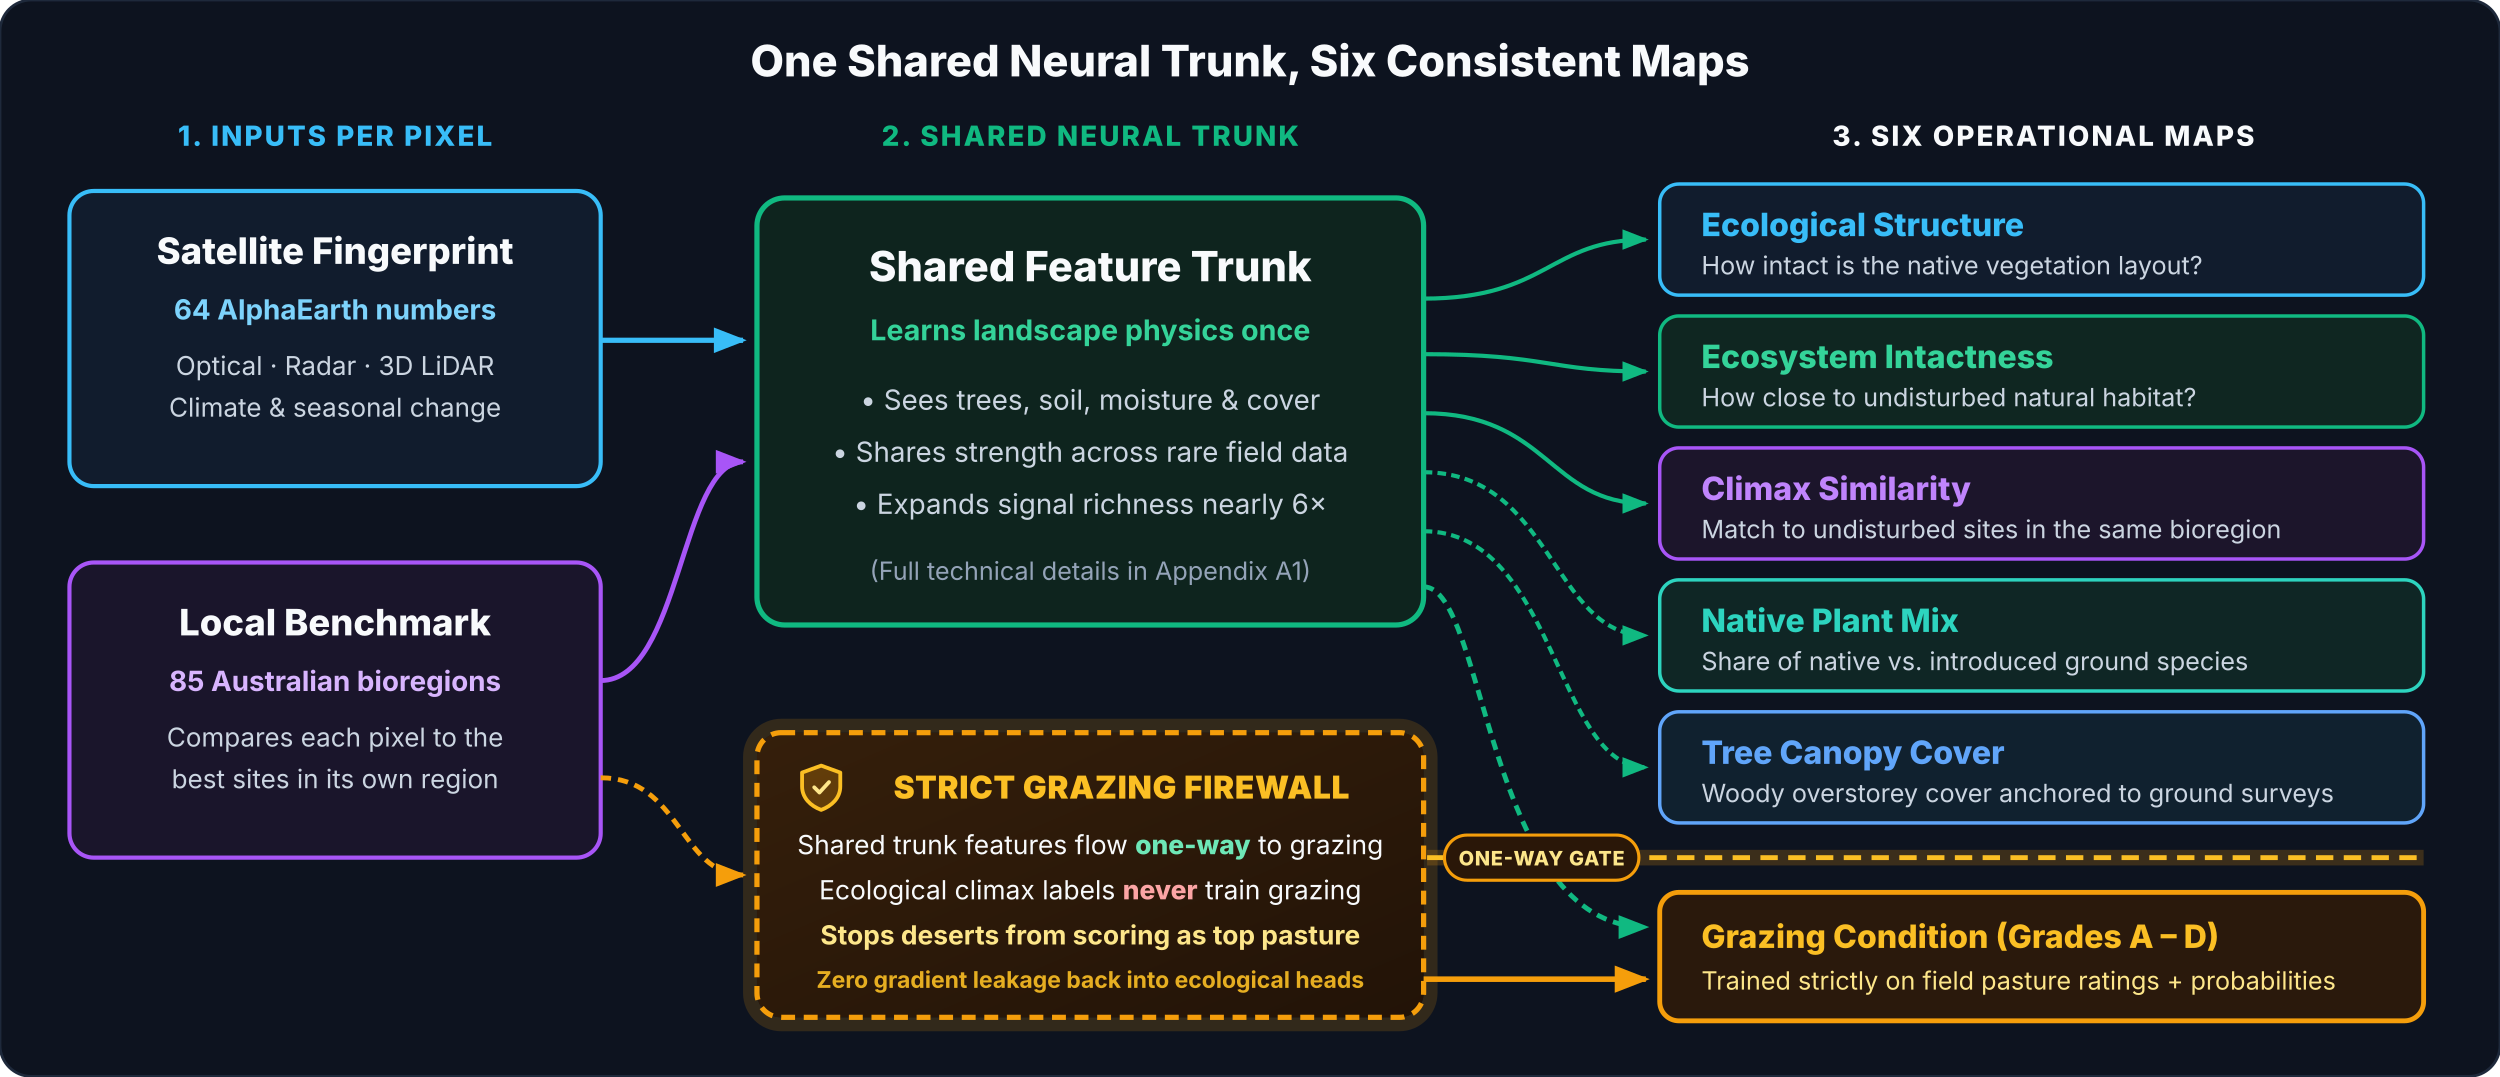
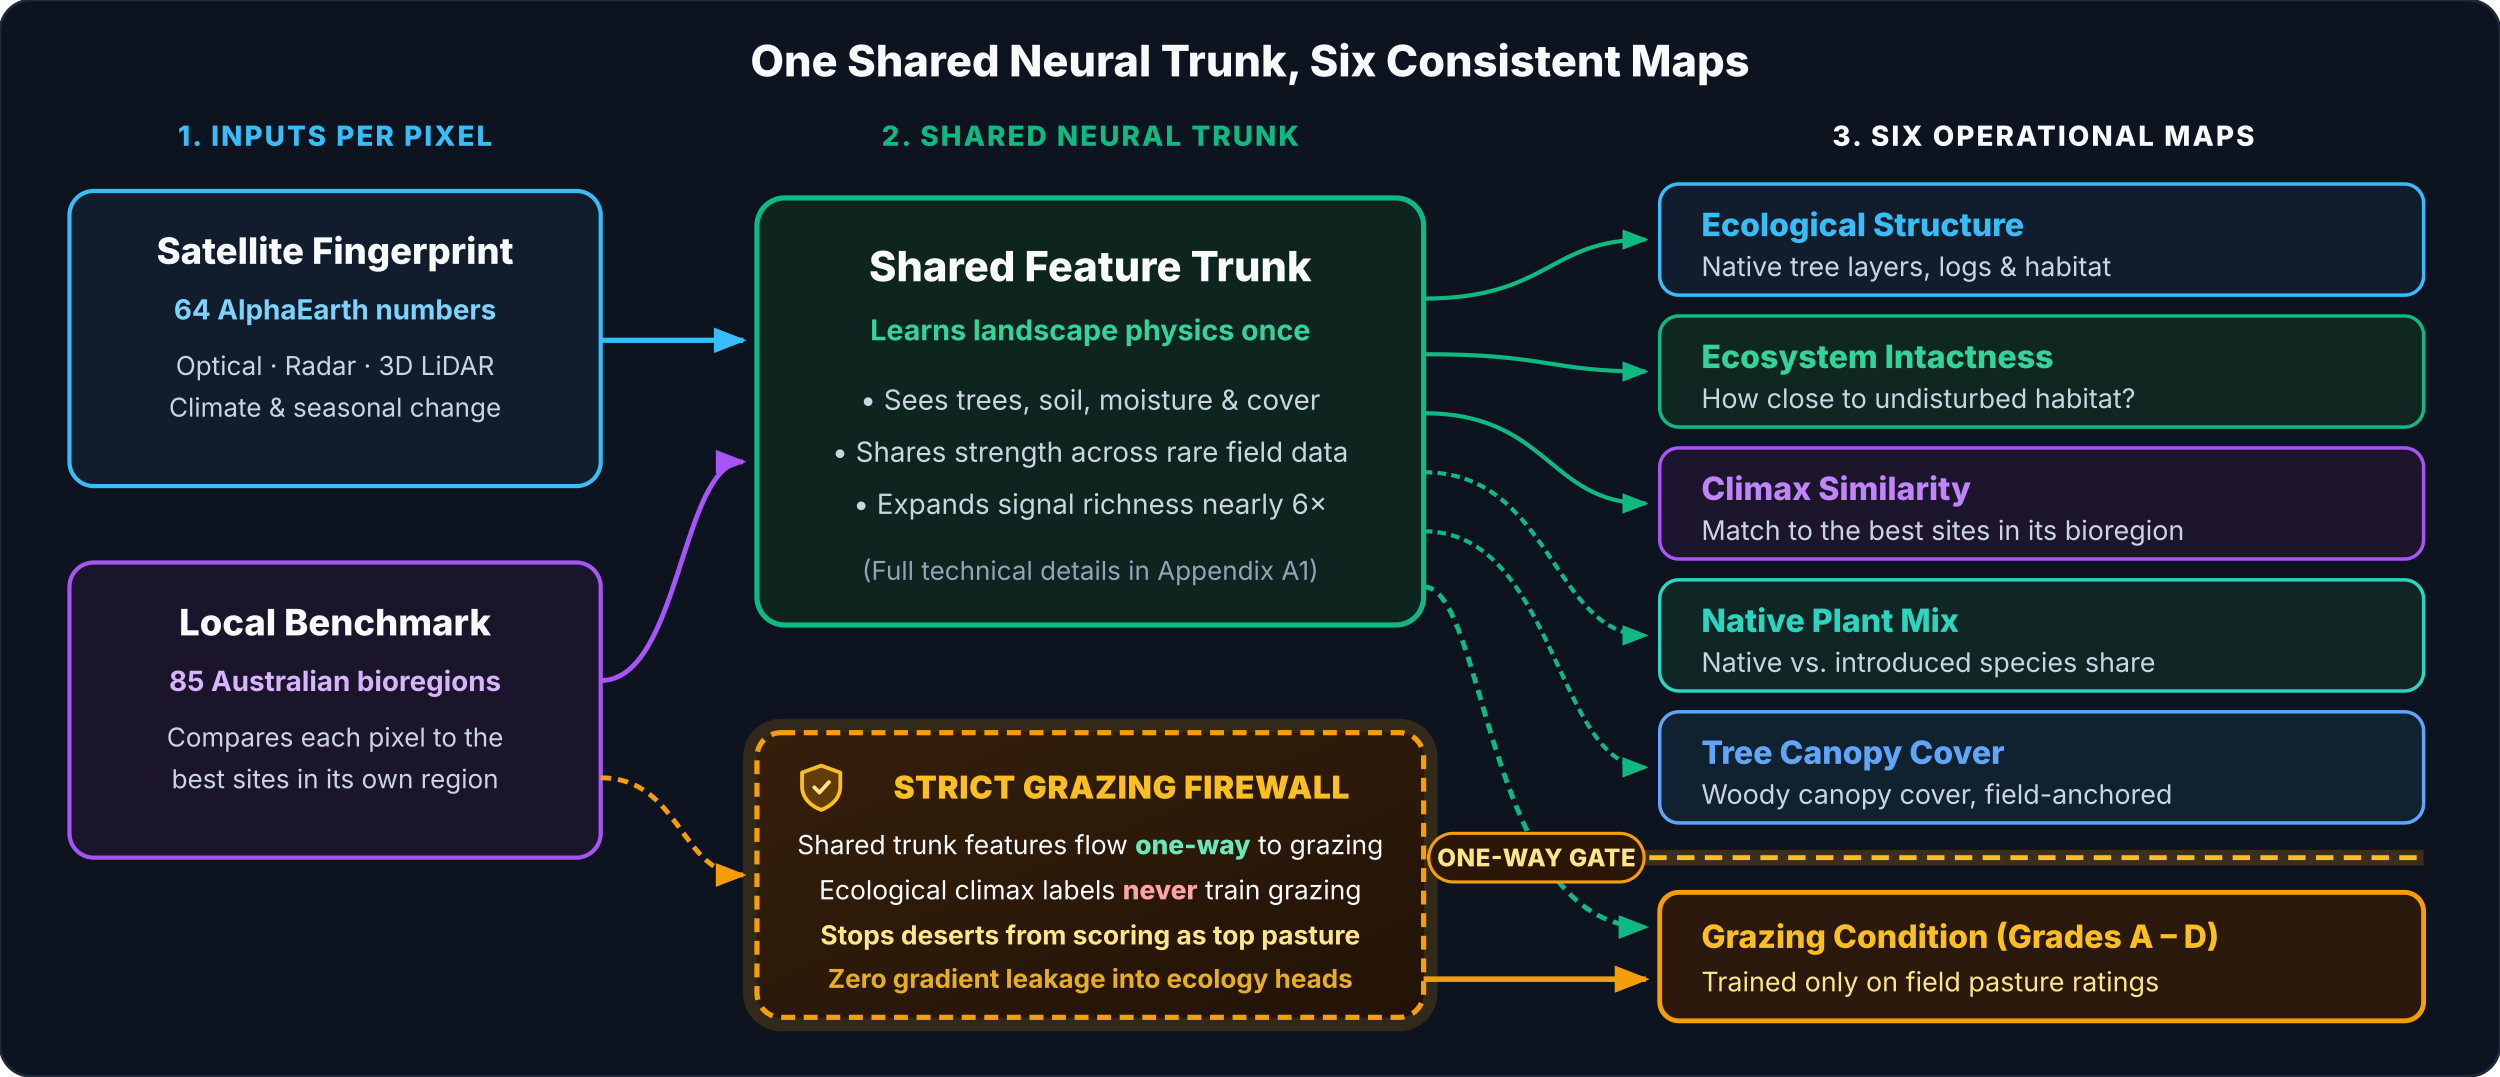
<svg xmlns="http://www.w3.org/2000/svg" viewBox="0 0 1440 620" width="1440" height="620" font-family="Inter, -apple-system, BlinkMacSystemFont, 'Segoe UI', Roboto, sans-serif">
  <defs>
    <marker id="aSky" viewBox="0 0 10 10" refX="8" refY="5" markerWidth="7" markerHeight="7" orient="auto">
      <path d="M 0 1.5 L 9 5 L 0 8.5 z" fill="#38BDF8" />
    </marker>
    <marker id="aEm" viewBox="0 0 10 10" refX="8" refY="5" markerWidth="7" markerHeight="7" orient="auto">
      <path d="M 0 1.5 L 9 5 L 0 8.5 z" fill="#10B981" />
    </marker>
    <marker id="aAmb" viewBox="0 0 10 10" refX="8" refY="5" markerWidth="7" markerHeight="7" orient="auto">
      <path d="M 0 1.5 L 9 5 L 0 8.5 z" fill="#F59E0B" />
    </marker>
    <marker id="aPur" viewBox="0 0 10 10" refX="8" refY="5" markerWidth="7" markerHeight="7" orient="auto">
      <path d="M 0 1.5 L 9 5 L 0 8.5 z" fill="#A855F7" />
    </marker>
    <linearGradient id="fwBg" x1="0%" y1="0%" x2="100%" y2="100%">
      <stop offset="0%" stop-color="#351F0B" />
      <stop offset="100%" stop-color="#221307" />
    </linearGradient>
    <linearGradient id="fwLine" x1="0%" y1="0%" x2="100%" y2="0%">
      <stop offset="0%" stop-color="#F59E0B" stop-opacity="0.95" />
      <stop offset="65%" stop-color="#FBBF24" stop-opacity="0.85" />
      <stop offset="100%" stop-color="#F59E0B" stop-opacity="0.35" />
    </linearGradient>
  </defs>
  <rect width="1440" height="620" rx="18" fill="#0D131F" stroke="#1E293B" stroke-width="1.6" />
  <text x="720" y="44" text-anchor="middle" fill="#F8FAFC" font-size="25" font-weight="800">
    One Shared Neural Trunk, Six Consistent Maps
  </text>
  <text x="193" y="84" text-anchor="middle" fill="#38BDF8" font-size="16" font-weight="800" letter-spacing="1.2">1. INPUTS PER PIXEL</text>
  <text x="628" y="84" text-anchor="middle" fill="#10B981" font-size="16" font-weight="800" letter-spacing="1.2">2. SHARED NEURAL TRUNK</text>
  <text x="1177" y="84" text-anchor="middle" fill="#F8FAFC" font-size="16" font-weight="800" letter-spacing="1.2">3. SIX OPERATIONAL MAPS</text>
  <rect x="40" y="110" width="306" height="170" rx="14" fill="#111C2D" stroke="#38BDF8" stroke-width="2.4" />
  <text x="193" y="152" text-anchor="middle" fill="#F8FAFC" font-size="21" font-weight="800">Satellite Fingerprint</text>
  <text x="193" y="184" text-anchor="middle" fill="#7DD3FC" font-size="16" font-weight="700">64 AlphaEarth numbers</text>
  <text x="193" y="216" text-anchor="middle" fill="#CBD5E1" font-size="15">Optical · Radar · 3D LiDAR</text>
  <text x="193" y="240" text-anchor="middle" fill="#CBD5E1" font-size="15">Climate &amp; seasonal change</text>
  <rect x="40" y="324" width="306" height="170" rx="14" fill="#1A152B" stroke="#A855F7" stroke-width="2.4" />
  <text x="193" y="366" text-anchor="middle" fill="#F8FAFC" font-size="21" font-weight="800">Local Benchmark</text>
  <text x="193" y="398" text-anchor="middle" fill="#D8B4FE" font-size="16" font-weight="700">85 Australian bioregions</text>
  <text x="193" y="430" text-anchor="middle" fill="#CBD5E1" font-size="15">Compares each pixel to the</text>
  <text x="193" y="454" text-anchor="middle" fill="#CBD5E1" font-size="15">best sites in its own region</text>
  <rect x="436" y="114" width="384" height="246" rx="16" fill="#0E241E" stroke="#10B981" stroke-width="3" />
  <text x="628" y="162" text-anchor="middle" fill="#F8FAFC" font-size="24" font-weight="800">Shared Feature Trunk</text>
  <text x="628" y="196" text-anchor="middle" fill="#34D399" font-size="16.5" font-weight="700">Learns landscape physics once</text>
  <text x="628" y="236" text-anchor="middle" fill="#CBD5E1" font-size="16">• Sees trees, soil, moisture &amp; cover</text>
  <text x="628" y="266" text-anchor="middle" fill="#CBD5E1" font-size="16">• Shares strength across rare field data</text>
  <text x="628" y="296" text-anchor="middle" fill="#CBD5E1" font-size="16">• Expands signal richness nearly 6×</text>
-   <text x="628" y="334" text-anchor="middle" fill="#94A3B8" font-size="14.5">(Full technical details in Appendix A1)</text>
+   <text x="628" y="334" text-anchor="middle" fill="#94A3B8" font-size="15">(Full technical details in Appendix A1)</text>
  <rect x="432" y="418" width="392" height="172" rx="18" fill="none" stroke="#F59E0B" stroke-width="8" stroke-opacity="0.16" />
  <rect x="436" y="422" width="384" height="164" rx="14" fill="url(#fwBg)" stroke="#F59E0B" stroke-width="3" stroke-dasharray="8 5" />
  <g transform="translate(462, 441)">
    <path d="M 11 0 L 22 4 L 22 12 C 22 18.5 17.2 23.2 11 25.5 C 4.8 23.2 0 18.5 0 12 L 0 4 Z" fill="#F59E0B" fill-opacity="0.24" stroke="#FBBF24" stroke-width="2.2" stroke-linejoin="round" />
    <path d="M 7 12.5 L 10 15.5 L 15.5 9.5" fill="none" stroke="#FDE68A" stroke-width="2.2" stroke-linecap="round" stroke-linejoin="round" />
  </g>
  <text x="646" y="460" text-anchor="middle" fill="#FBBF24" font-size="18.2" font-weight="900" letter-spacing="0.4">STRICT GRAZING FIREWALL</text>
  <text x="628" y="492" text-anchor="middle" fill="#F8FAFC" font-size="15.2">Shared trunk features flow <tspan fill="#6EE7B7" font-weight="800">one-way</tspan> to grazing</text>
  <text x="628" y="518" text-anchor="middle" fill="#F8FAFC" font-size="15.2">Ecological climax labels <tspan fill="#FCA5A5" font-weight="800">never</tspan> train grazing</text>
  <text x="628" y="544" text-anchor="middle" fill="#FDE68A" font-size="15.2" font-weight="700">Stops deserts from scoring as top pasture</text>
-   <text x="628" y="569" text-anchor="middle" fill="#FBBF24" font-size="13.2" font-weight="700" opacity="0.9">Zero gradient leakage back into ecological heads</text>
+   <text x="628" y="569" text-anchor="middle" fill="#FBBF24" font-size="15" font-weight="700" opacity="0.9">Zero gradient leakage into ecology heads</text>
  <line x1="822" y1="494" x2="1396" y2="494" stroke="#F59E0B" stroke-width="9" stroke-opacity="0.20" />
  <line x1="822" y1="494" x2="1396" y2="494" stroke="#FBBF24" stroke-width="2.8" stroke-dasharray="10 6" />
  <rect x="956" y="106" width="440" height="64" rx="11" fill="#111C2D" stroke="#38BDF8" stroke-width="2" />
  <text x="980" y="136" fill="#38BDF8" font-size="18.5" font-weight="800">Ecological Structure</text>
-   <text x="980" y="158" fill="#CBD5E1" font-size="14.5">How intact is the native vegetation layout?</text>
+   <text x="980" y="159" fill="#CBD5E1" font-size="15.5">Native tree layers, logs &amp; habitat</text>
  <rect x="956" y="182" width="440" height="64" rx="11" fill="#0F2621" stroke="#10B981" stroke-width="2" />
  <text x="980" y="212" fill="#34D399" font-size="18.5" font-weight="800">Ecosystem Intactness</text>
-   <text x="980" y="234" fill="#CBD5E1" font-size="14.5">How close to undisturbed natural habitat?</text>
+   <text x="980" y="235" fill="#CBD5E1" font-size="15.5">How close to undisturbed habitat?</text>
  <rect x="956" y="258" width="440" height="64" rx="11" fill="#1C152B" stroke="#A855F7" stroke-width="2" />
  <text x="980" y="288" fill="#C084FC" font-size="18.5" font-weight="800">Climax Similarity</text>
-   <text x="980" y="310" fill="#CBD5E1" font-size="14.5">Match to undisturbed sites in the same bioregion</text>
+   <text x="980" y="311" fill="#CBD5E1" font-size="15.5">Match to the best sites in its bioregion</text>
  <rect x="956" y="334" width="440" height="64" rx="11" fill="#0F2625" stroke="#2DD4BF" stroke-width="2" />
  <text x="980" y="364" fill="#2DD4BF" font-size="18.5" font-weight="800">Native Plant Mix</text>
-   <text x="980" y="386" fill="#CBD5E1" font-size="14.5">Share of native vs. introduced ground species</text>
+   <text x="980" y="387" fill="#CBD5E1" font-size="15.5">Native vs. introduced species share</text>
  <rect x="956" y="410" width="440" height="64" rx="11" fill="#10212F" stroke="#60A5FA" stroke-width="2" />
  <text x="980" y="440" fill="#60A5FA" font-size="18.5" font-weight="800">Tree Canopy Cover</text>
-   <text x="980" y="462" fill="#CBD5E1" font-size="14.5">Woody overstorey cover anchored to ground surveys</text>
+   <text x="980" y="463" fill="#CBD5E1" font-size="15.5">Woody canopy cover, field-anchored</text>
  <rect x="956" y="514" width="440" height="74" rx="11" fill="#2A190C" stroke="#F59E0B" stroke-width="2.8" />
  <text x="980" y="546" fill="#FBBF24" font-size="18.5" font-weight="800">Grazing Condition (Grades A – D)</text>
-   <text x="980" y="570" fill="#FDE68A" font-size="14.5">Trained strictly on field pasture ratings + probabilities</text>
+   <text x="980" y="571" fill="#FDE68A" font-size="15.5">Trained only on field pasture ratings</text>
  <path d="M 346 196 L 428 196" stroke="#38BDF8" stroke-width="3" fill="none" marker-end="url(#aSky)" />
  <path d="M 346 392 C 392 392, 392 266, 428 266" stroke="#A855F7" stroke-width="2.8" fill="none" marker-end="url(#aPur)" />
  <path d="M 346 448 C 392 448, 392 504, 428 504" stroke="#F59E0B" stroke-width="2.8" stroke-dasharray="6 4" fill="none" marker-end="url(#aAmb)" />
  <path d="M 820 172 C 892 172, 892 138, 948 138" stroke="#10B981" stroke-width="2.4" fill="none" marker-end="url(#aEm)" />
  <path d="M 820 204 C 892 204, 892 214, 948 214" stroke="#10B981" stroke-width="2.4" fill="none" marker-end="url(#aEm)" />
  <path d="M 820 238 C 892 238, 892 290, 948 290" stroke="#10B981" stroke-width="2.4" fill="none" marker-end="url(#aEm)" />
  <path d="M 820 272 C 894 272, 894 366, 948 366" stroke="#10B981" stroke-width="2.4" stroke-dasharray="5 3" fill="none" marker-end="url(#aEm)" />
  <path d="M 820 306 C 896 306, 896 442, 948 442" stroke="#10B981" stroke-width="2.4" stroke-dasharray="5 3" fill="none" marker-end="url(#aEm)" />
  <path d="M 820 338 C 856 338, 856 534, 948 534" stroke="#10B981" stroke-width="2.8" stroke-dasharray="6 4" fill="none" marker-end="url(#aEm)" />
-   <rect x="832" y="481" width="112" height="26" rx="13" fill="#2A1708" stroke="#F59E0B" stroke-width="1.8" />
-   <text x="888" y="498.5" text-anchor="middle" fill="#FDE68A" font-size="11.5" font-weight="800" letter-spacing="0.4">ONE-WAY GATE</text>
+   <rect x="823" y="480" width="124" height="28" rx="14" fill="#2A1708" stroke="#F59E0B" stroke-width="1.8" />
+   <text x="885" y="499" text-anchor="middle" fill="#FDE68A" font-size="14" font-weight="800" letter-spacing="0.3">ONE-WAY GATE</text>
  <path d="M 820 564 L 948 564" stroke="#F59E0B" stroke-width="3.2" fill="none" marker-end="url(#aAmb)" />
</svg>
